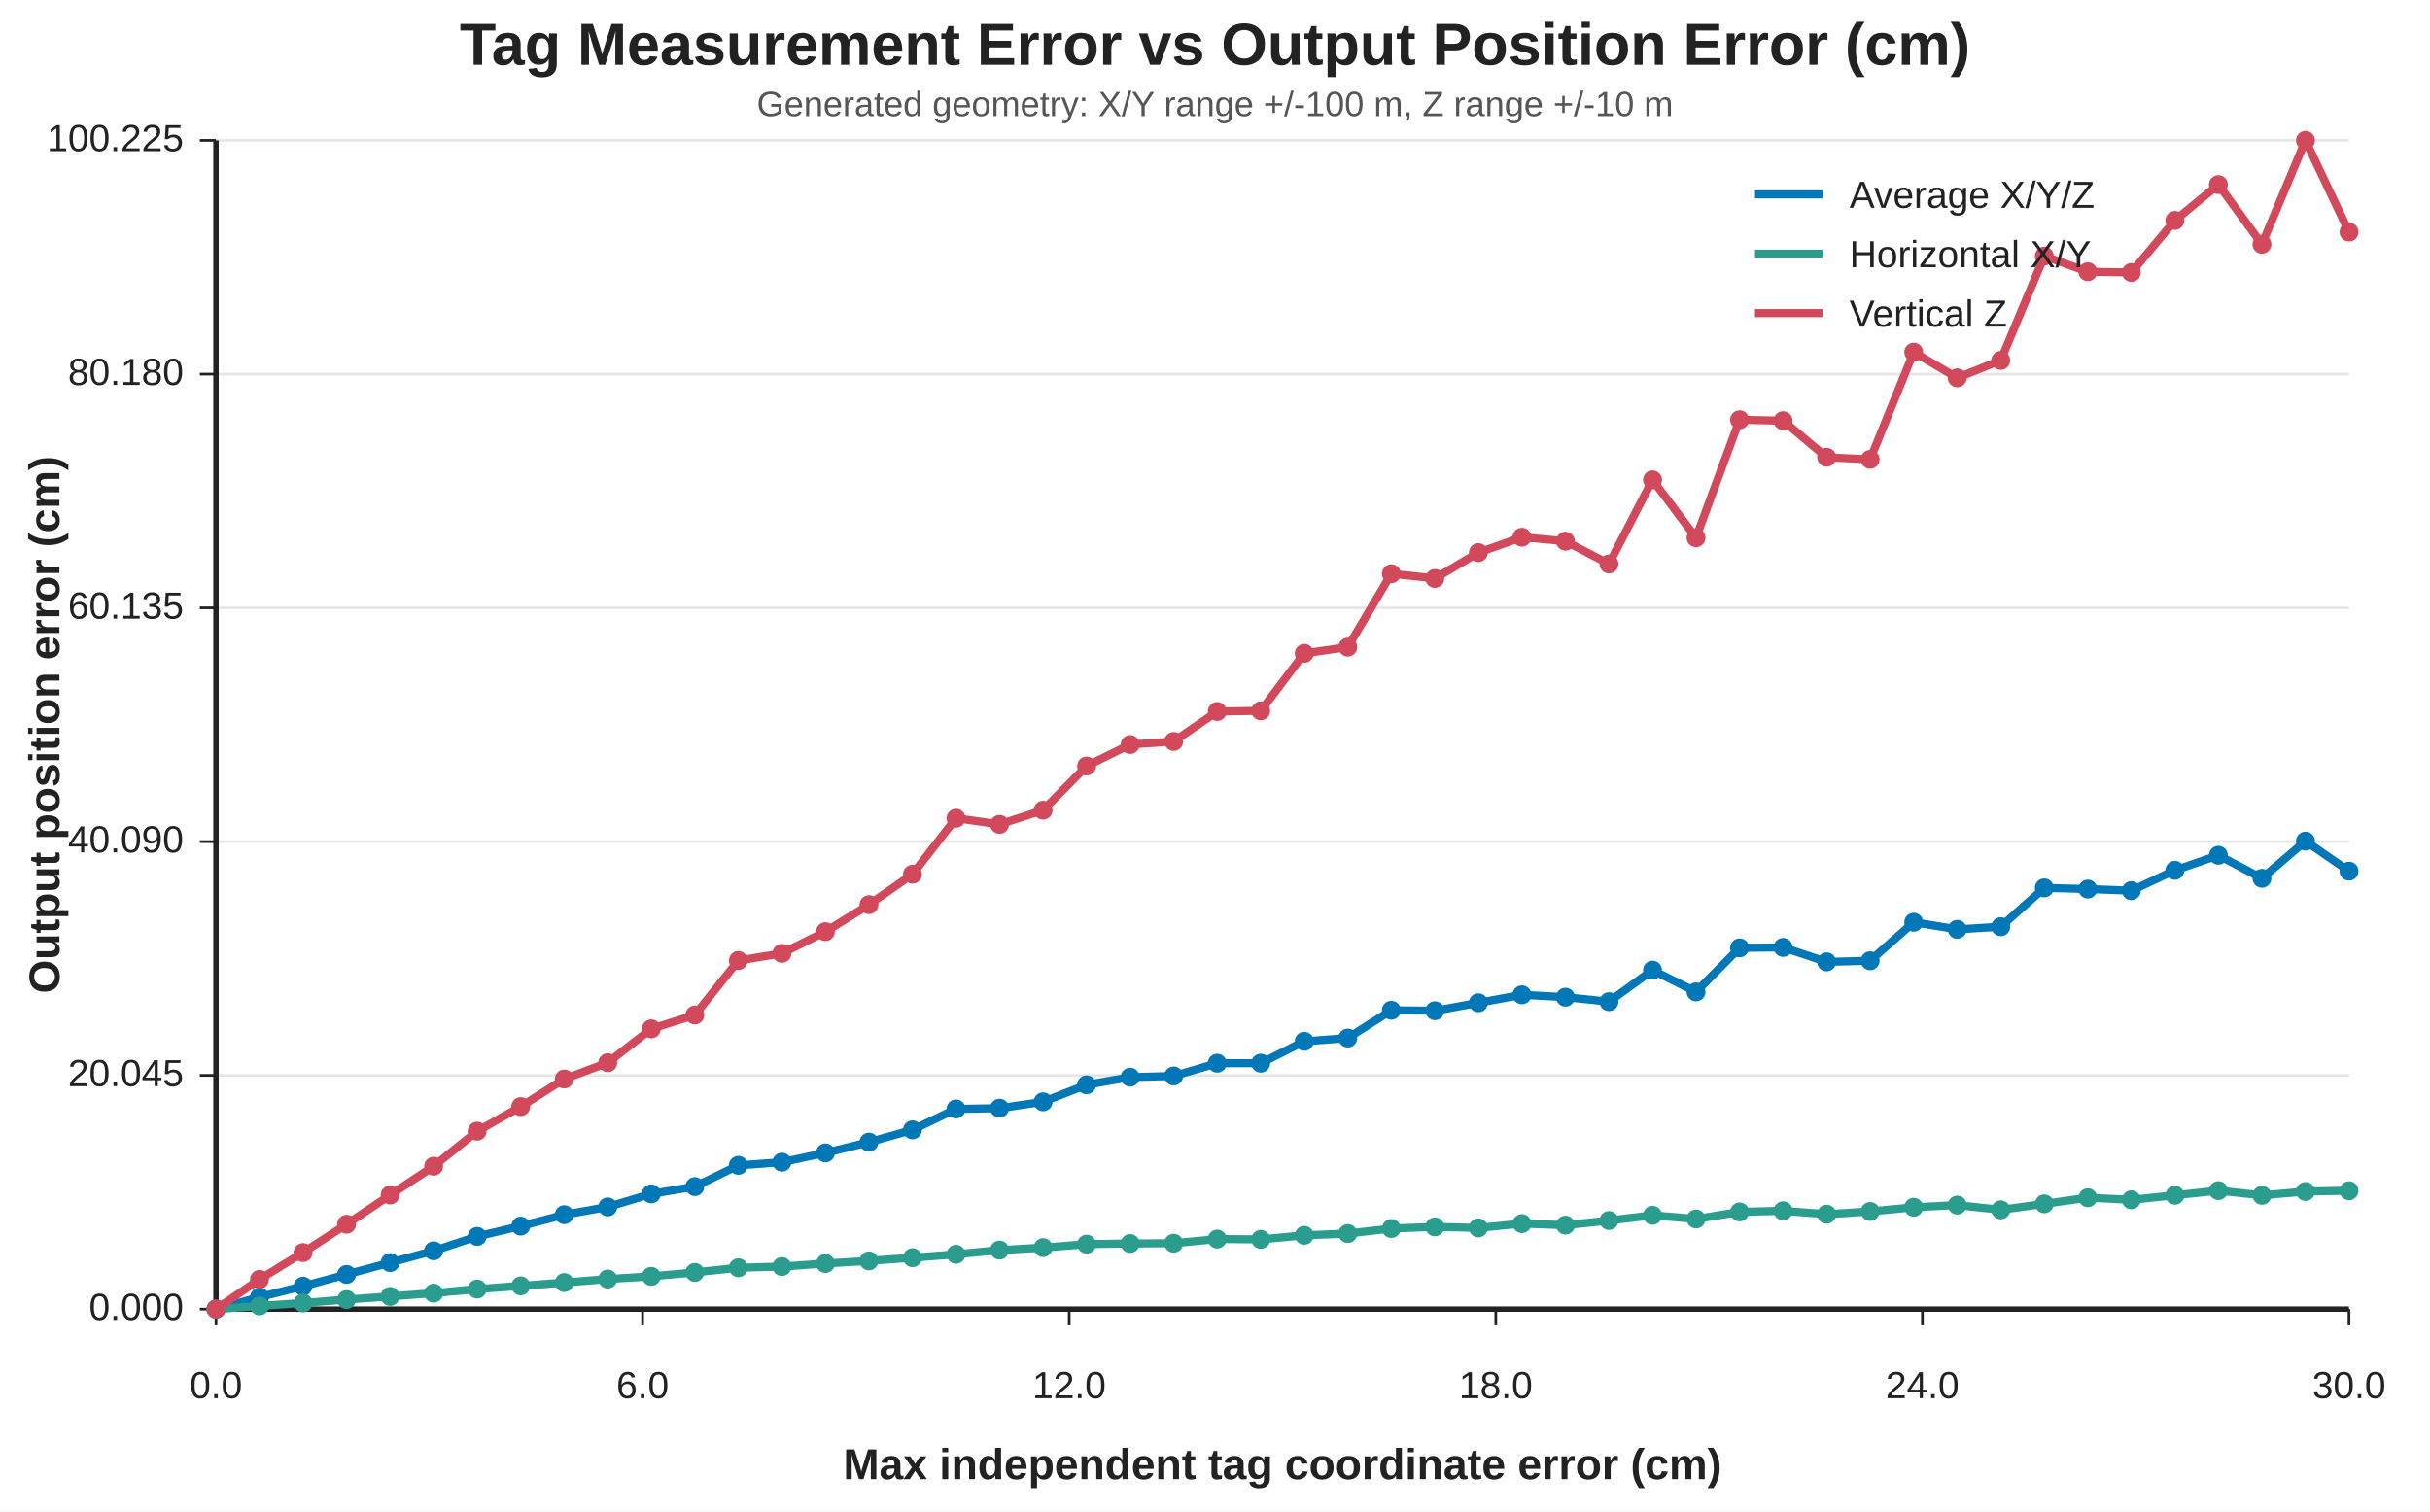
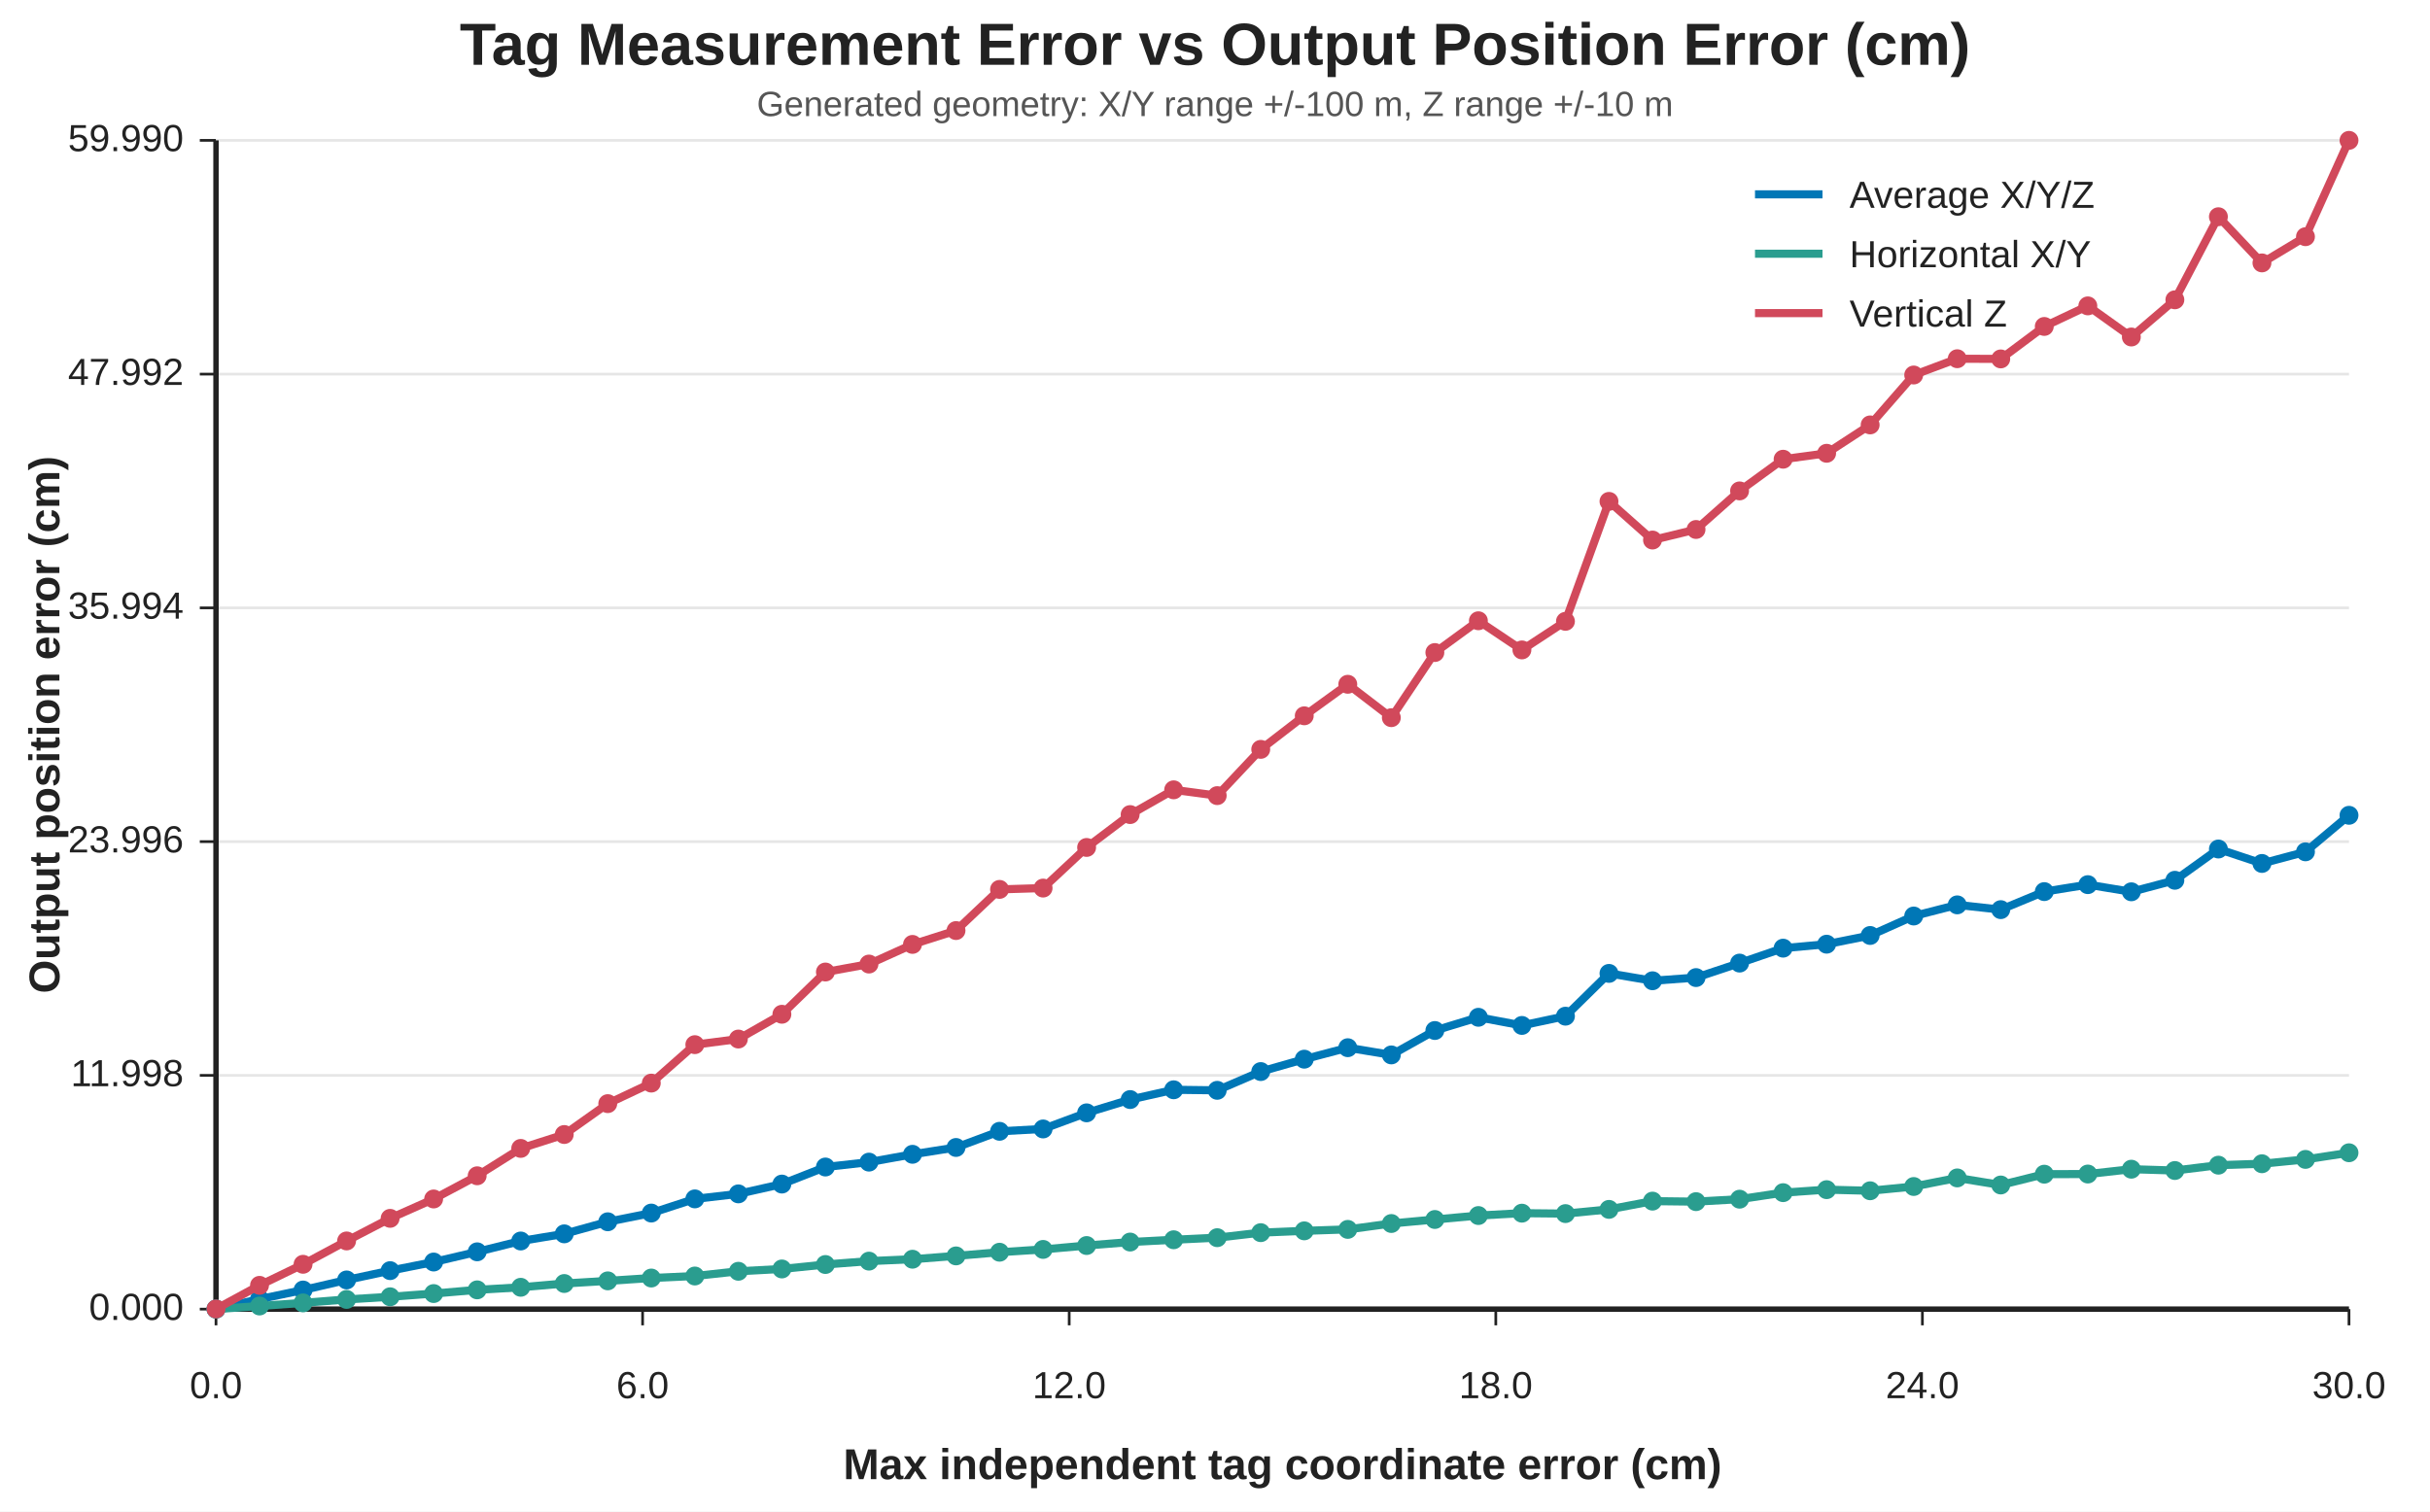
<svg xmlns="http://www.w3.org/2000/svg" width="900" height="560" viewBox="0 0 900 560">
  <rect width="100%" height="100%" fill="#ffffff" />
  <style>
text { font-family: Arial, sans-serif; font-size: 14px; fill: #222; }
.title { font-size: 22px; font-weight: 700; }
.note { font-size: 13px; fill: #555; }
.label { font-size: 16px; font-weight: 600; }
</style>
  <text x="450.0" y="24" text-anchor="middle" class="title">Tag Measurement Error vs Output Position Error (cm)</text>
  <text x="450.0" y="43" text-anchor="middle" class="note">Generated geometry: X/Y range +/-100 m, Z range +/-10 m</text>
  <line x1="74" y1="485.00" x2="80" y2="485.00" stroke="#222" />
  <line x1="80" y1="485.00" x2="870" y2="485.00" stroke="#e6e6e6" />
  <text x="68" y="489.00" text-anchor="end">0.000</text>
  <line x1="74" y1="398.40" x2="80" y2="398.40" stroke="#222" />
  <line x1="80" y1="398.40" x2="870" y2="398.40" stroke="#e6e6e6" />
-   <text x="68" y="402.40" text-anchor="end">20.045</text>
+   <text x="68" y="402.40" text-anchor="end">11.998</text>
  <line x1="74" y1="311.80" x2="80" y2="311.80" stroke="#222" />
  <line x1="80" y1="311.80" x2="870" y2="311.80" stroke="#e6e6e6" />
-   <text x="68" y="315.80" text-anchor="end">40.090</text>
+   <text x="68" y="315.80" text-anchor="end">23.996</text>
  <line x1="74" y1="225.20" x2="80" y2="225.20" stroke="#222" />
  <line x1="80" y1="225.20" x2="870" y2="225.20" stroke="#e6e6e6" />
-   <text x="68" y="229.20" text-anchor="end">60.135</text>
+   <text x="68" y="229.20" text-anchor="end">35.994</text>
  <line x1="74" y1="138.60" x2="80" y2="138.60" stroke="#222" />
  <line x1="80" y1="138.60" x2="870" y2="138.60" stroke="#e6e6e6" />
-   <text x="68" y="142.60" text-anchor="end">80.180</text>
+   <text x="68" y="142.60" text-anchor="end">47.992</text>
  <line x1="74" y1="52.00" x2="80" y2="52.00" stroke="#222" />
  <line x1="80" y1="52.00" x2="870" y2="52.00" stroke="#e6e6e6" />
-   <text x="68" y="56.00" text-anchor="end">100.225</text>
+   <text x="68" y="56.00" text-anchor="end">59.990</text>
  <line x1="80" y1="52" x2="80" y2="485" stroke="#222" stroke-width="2" />
  <line x1="80" y1="485" x2="870" y2="485" stroke="#222" stroke-width="2" />
  <line x1="80.00" y1="485" x2="80.00" y2="491" stroke="#222" />
  <text x="80.00" y="518" text-anchor="middle">0.0</text>
  <line x1="238.00" y1="485" x2="238.00" y2="491" stroke="#222" />
  <text x="238.00" y="518" text-anchor="middle">6.0</text>
  <line x1="396.00" y1="485" x2="396.00" y2="491" stroke="#222" />
  <text x="396.00" y="518" text-anchor="middle">12.0</text>
  <line x1="554.00" y1="485" x2="554.00" y2="491" stroke="#222" />
  <text x="554.00" y="518" text-anchor="middle">18.0</text>
  <line x1="712.00" y1="485" x2="712.00" y2="491" stroke="#222" />
  <text x="712.00" y="518" text-anchor="middle">24.0</text>
  <line x1="870.00" y1="485" x2="870.00" y2="491" stroke="#222" />
  <text x="870.00" y="518" text-anchor="middle">30.0</text>
-   <polyline points="80.00,484.98 96.12,480.54 112.24,476.50 128.37,472.15 144.49,467.77 160.61,463.40 176.73,458.06 192.86,454.25 208.98,450.02 225.10,447.14 241.22,442.30 257.35,439.61 273.47,431.74 289.59,430.56 305.71,427.12 321.84,423.14 337.96,418.59 354.08,410.84 370.20,410.56 386.33,408.20 402.45,401.89 418.57,399.07 434.69,398.62 450.82,393.90 466.94,393.90 483.06,385.79 499.18,384.58 515.31,374.28 531.43,374.45 547.55,371.51 563.67,368.55 579.80,369.43 595.92,371.10 612.04,359.43 628.16,367.47 644.29,351.16 660.41,351.00 676.53,356.36 692.65,355.94 708.78,341.67 724.90,344.30 741.02,343.32 757.14,328.95 773.27,329.38 789.39,329.98 805.51,322.43 821.63,316.86 837.76,325.40 853.88,311.61 870.00,322.75" fill="none" stroke="#0077b6" stroke-width="3" />
-   <circle cx="80.00" cy="484.98" r="3.5" fill="#0077b6" />
-   <circle cx="96.12" cy="480.54" r="3.5" fill="#0077b6" />
-   <circle cx="112.24" cy="476.50" r="3.5" fill="#0077b6" />
-   <circle cx="128.37" cy="472.15" r="3.5" fill="#0077b6" />
-   <circle cx="144.49" cy="467.77" r="3.5" fill="#0077b6" />
-   <circle cx="160.61" cy="463.40" r="3.5" fill="#0077b6" />
-   <circle cx="176.73" cy="458.06" r="3.5" fill="#0077b6" />
-   <circle cx="192.86" cy="454.25" r="3.5" fill="#0077b6" />
-   <circle cx="208.98" cy="450.02" r="3.5" fill="#0077b6" />
-   <circle cx="225.10" cy="447.14" r="3.5" fill="#0077b6" />
-   <circle cx="241.22" cy="442.30" r="3.5" fill="#0077b6" />
-   <circle cx="257.35" cy="439.61" r="3.5" fill="#0077b6" />
-   <circle cx="273.47" cy="431.74" r="3.5" fill="#0077b6" />
-   <circle cx="289.59" cy="430.56" r="3.5" fill="#0077b6" />
-   <circle cx="305.71" cy="427.12" r="3.5" fill="#0077b6" />
-   <circle cx="321.84" cy="423.14" r="3.5" fill="#0077b6" />
-   <circle cx="337.96" cy="418.59" r="3.5" fill="#0077b6" />
-   <circle cx="354.08" cy="410.84" r="3.5" fill="#0077b6" />
-   <circle cx="370.20" cy="410.56" r="3.5" fill="#0077b6" />
-   <circle cx="386.33" cy="408.20" r="3.5" fill="#0077b6" />
-   <circle cx="402.45" cy="401.89" r="3.5" fill="#0077b6" />
-   <circle cx="418.57" cy="399.07" r="3.5" fill="#0077b6" />
-   <circle cx="434.69" cy="398.62" r="3.5" fill="#0077b6" />
-   <circle cx="450.82" cy="393.90" r="3.5" fill="#0077b6" />
-   <circle cx="466.94" cy="393.90" r="3.5" fill="#0077b6" />
-   <circle cx="483.06" cy="385.79" r="3.5" fill="#0077b6" />
-   <circle cx="499.18" cy="384.58" r="3.5" fill="#0077b6" />
-   <circle cx="515.31" cy="374.28" r="3.5" fill="#0077b6" />
-   <circle cx="531.43" cy="374.45" r="3.5" fill="#0077b6" />
-   <circle cx="547.55" cy="371.51" r="3.5" fill="#0077b6" />
-   <circle cx="563.67" cy="368.55" r="3.5" fill="#0077b6" />
-   <circle cx="579.80" cy="369.43" r="3.5" fill="#0077b6" />
-   <circle cx="595.92" cy="371.10" r="3.5" fill="#0077b6" />
-   <circle cx="612.04" cy="359.43" r="3.5" fill="#0077b6" />
-   <circle cx="628.16" cy="367.47" r="3.5" fill="#0077b6" />
-   <circle cx="644.29" cy="351.16" r="3.5" fill="#0077b6" />
-   <circle cx="660.41" cy="351.00" r="3.5" fill="#0077b6" />
-   <circle cx="676.53" cy="356.36" r="3.5" fill="#0077b6" />
-   <circle cx="692.65" cy="355.94" r="3.5" fill="#0077b6" />
-   <circle cx="708.78" cy="341.67" r="3.5" fill="#0077b6" />
-   <circle cx="724.90" cy="344.30" r="3.5" fill="#0077b6" />
-   <circle cx="741.02" cy="343.32" r="3.5" fill="#0077b6" />
-   <circle cx="757.14" cy="328.95" r="3.5" fill="#0077b6" />
-   <circle cx="773.27" cy="329.38" r="3.5" fill="#0077b6" />
-   <circle cx="789.39" cy="329.98" r="3.5" fill="#0077b6" />
-   <circle cx="805.51" cy="322.43" r="3.5" fill="#0077b6" />
-   <circle cx="821.63" cy="316.86" r="3.5" fill="#0077b6" />
-   <circle cx="837.76" cy="325.40" r="3.5" fill="#0077b6" />
-   <circle cx="853.88" cy="311.61" r="3.5" fill="#0077b6" />
-   <circle cx="870.00" cy="322.75" r="3.5" fill="#0077b6" />
-   <polyline points="80.00,485.00 96.12,483.82 112.24,482.72 128.37,481.45 144.49,480.29 160.61,479.07 176.73,477.56 192.86,476.39 208.98,475.16 225.10,473.85 241.22,472.86 257.35,471.40 273.47,469.67 289.59,469.24 305.71,468.10 321.84,467.13 337.96,465.95 354.08,464.69 370.20,463.13 386.33,462.22 402.45,460.93 418.57,460.69 434.69,460.59 450.82,459.04 466.94,459.17 483.06,457.66 499.18,457.00 515.31,455.15 531.43,454.53 547.55,454.91 563.67,453.32 579.80,453.89 595.92,452.18 612.04,450.25 628.16,451.60 644.29,448.99 660.41,448.57 676.53,449.84 692.65,448.82 708.78,447.27 724.90,446.46 741.02,448.22 757.14,445.99 773.27,443.73 789.39,444.50 805.51,442.82 821.63,441.10 837.76,442.85 853.88,441.42 870.00,441.14" fill="none" stroke="#2a9d8f" stroke-width="3" />
-   <circle cx="80.00" cy="485.00" r="3.5" fill="#2a9d8f" />
-   <circle cx="96.12" cy="483.82" r="3.5" fill="#2a9d8f" />
-   <circle cx="112.24" cy="482.72" r="3.5" fill="#2a9d8f" />
-   <circle cx="128.37" cy="481.45" r="3.5" fill="#2a9d8f" />
-   <circle cx="144.49" cy="480.29" r="3.5" fill="#2a9d8f" />
-   <circle cx="160.61" cy="479.07" r="3.5" fill="#2a9d8f" />
-   <circle cx="176.73" cy="477.56" r="3.5" fill="#2a9d8f" />
-   <circle cx="192.86" cy="476.39" r="3.5" fill="#2a9d8f" />
-   <circle cx="208.98" cy="475.16" r="3.5" fill="#2a9d8f" />
-   <circle cx="225.10" cy="473.85" r="3.5" fill="#2a9d8f" />
-   <circle cx="241.22" cy="472.86" r="3.5" fill="#2a9d8f" />
-   <circle cx="257.35" cy="471.40" r="3.5" fill="#2a9d8f" />
-   <circle cx="273.47" cy="469.67" r="3.5" fill="#2a9d8f" />
-   <circle cx="289.59" cy="469.24" r="3.5" fill="#2a9d8f" />
-   <circle cx="305.71" cy="468.10" r="3.5" fill="#2a9d8f" />
-   <circle cx="321.84" cy="467.13" r="3.5" fill="#2a9d8f" />
-   <circle cx="337.96" cy="465.95" r="3.5" fill="#2a9d8f" />
-   <circle cx="354.08" cy="464.69" r="3.5" fill="#2a9d8f" />
-   <circle cx="370.20" cy="463.13" r="3.5" fill="#2a9d8f" />
-   <circle cx="386.33" cy="462.22" r="3.5" fill="#2a9d8f" />
-   <circle cx="402.45" cy="460.93" r="3.5" fill="#2a9d8f" />
-   <circle cx="418.57" cy="460.69" r="3.5" fill="#2a9d8f" />
-   <circle cx="434.69" cy="460.59" r="3.5" fill="#2a9d8f" />
-   <circle cx="450.82" cy="459.04" r="3.5" fill="#2a9d8f" />
-   <circle cx="466.94" cy="459.17" r="3.5" fill="#2a9d8f" />
-   <circle cx="483.06" cy="457.66" r="3.5" fill="#2a9d8f" />
-   <circle cx="499.18" cy="457.00" r="3.5" fill="#2a9d8f" />
-   <circle cx="515.31" cy="455.15" r="3.5" fill="#2a9d8f" />
-   <circle cx="531.43" cy="454.53" r="3.5" fill="#2a9d8f" />
-   <circle cx="547.55" cy="454.91" r="3.5" fill="#2a9d8f" />
-   <circle cx="563.67" cy="453.32" r="3.5" fill="#2a9d8f" />
-   <circle cx="579.80" cy="453.89" r="3.5" fill="#2a9d8f" />
-   <circle cx="595.92" cy="452.18" r="3.5" fill="#2a9d8f" />
-   <circle cx="612.04" cy="450.25" r="3.5" fill="#2a9d8f" />
-   <circle cx="628.16" cy="451.60" r="3.5" fill="#2a9d8f" />
-   <circle cx="644.29" cy="448.99" r="3.5" fill="#2a9d8f" />
-   <circle cx="660.41" cy="448.57" r="3.5" fill="#2a9d8f" />
-   <circle cx="676.53" cy="449.84" r="3.5" fill="#2a9d8f" />
-   <circle cx="692.65" cy="448.82" r="3.5" fill="#2a9d8f" />
-   <circle cx="708.78" cy="447.27" r="3.5" fill="#2a9d8f" />
-   <circle cx="724.90" cy="446.46" r="3.5" fill="#2a9d8f" />
-   <circle cx="741.02" cy="448.22" r="3.5" fill="#2a9d8f" />
-   <circle cx="757.14" cy="445.99" r="3.5" fill="#2a9d8f" />
-   <circle cx="773.27" cy="443.73" r="3.5" fill="#2a9d8f" />
-   <circle cx="789.39" cy="444.50" r="3.5" fill="#2a9d8f" />
-   <circle cx="805.51" cy="442.82" r="3.5" fill="#2a9d8f" />
-   <circle cx="821.63" cy="441.10" r="3.5" fill="#2a9d8f" />
-   <circle cx="837.76" cy="442.85" r="3.5" fill="#2a9d8f" />
-   <circle cx="853.88" cy="441.42" r="3.5" fill="#2a9d8f" />
-   <circle cx="870.00" cy="441.14" r="3.5" fill="#2a9d8f" />
-   <polyline points="80.00,484.96 96.12,473.98 112.24,464.05 128.37,453.56 144.49,442.73 160.61,432.06 176.73,419.07 192.86,409.98 208.98,399.74 225.10,393.70 241.22,381.17 257.35,376.03 273.47,355.86 289.59,353.20 305.71,345.16 321.84,335.16 337.96,323.88 354.08,303.14 370.20,305.41 386.33,300.16 402.45,283.79 418.57,275.83 434.69,274.68 450.82,263.60 466.94,263.35 483.06,242.05 499.18,239.74 515.31,212.55 531.43,214.30 547.55,204.72 563.67,199.02 579.80,200.50 595.92,208.94 612.04,177.78 628.16,199.22 644.29,155.50 660.41,155.85 676.53,169.41 692.65,170.18 708.78,130.47 724.90,139.98 741.02,133.51 757.14,94.88 773.27,100.68 789.39,100.95 805.51,81.66 821.63,68.39 837.76,90.50 853.88,52.00 870.00,85.97" fill="none" stroke="#d1495b" stroke-width="3" />
-   <circle cx="80.00" cy="484.96" r="3.5" fill="#d1495b" />
-   <circle cx="96.12" cy="473.98" r="3.5" fill="#d1495b" />
-   <circle cx="112.24" cy="464.05" r="3.5" fill="#d1495b" />
-   <circle cx="128.37" cy="453.56" r="3.5" fill="#d1495b" />
-   <circle cx="144.49" cy="442.73" r="3.5" fill="#d1495b" />
-   <circle cx="160.61" cy="432.06" r="3.5" fill="#d1495b" />
-   <circle cx="176.73" cy="419.07" r="3.5" fill="#d1495b" />
-   <circle cx="192.86" cy="409.98" r="3.5" fill="#d1495b" />
-   <circle cx="208.98" cy="399.74" r="3.5" fill="#d1495b" />
-   <circle cx="225.10" cy="393.70" r="3.5" fill="#d1495b" />
-   <circle cx="241.22" cy="381.17" r="3.5" fill="#d1495b" />
-   <circle cx="257.35" cy="376.03" r="3.5" fill="#d1495b" />
-   <circle cx="273.47" cy="355.86" r="3.5" fill="#d1495b" />
-   <circle cx="289.59" cy="353.20" r="3.5" fill="#d1495b" />
-   <circle cx="305.71" cy="345.16" r="3.5" fill="#d1495b" />
-   <circle cx="321.84" cy="335.16" r="3.5" fill="#d1495b" />
-   <circle cx="337.96" cy="323.88" r="3.5" fill="#d1495b" />
-   <circle cx="354.08" cy="303.14" r="3.5" fill="#d1495b" />
-   <circle cx="370.20" cy="305.41" r="3.5" fill="#d1495b" />
-   <circle cx="386.33" cy="300.16" r="3.5" fill="#d1495b" />
-   <circle cx="402.45" cy="283.79" r="3.5" fill="#d1495b" />
-   <circle cx="418.57" cy="275.83" r="3.5" fill="#d1495b" />
-   <circle cx="434.69" cy="274.68" r="3.5" fill="#d1495b" />
-   <circle cx="450.82" cy="263.60" r="3.5" fill="#d1495b" />
-   <circle cx="466.94" cy="263.35" r="3.5" fill="#d1495b" />
-   <circle cx="483.06" cy="242.05" r="3.5" fill="#d1495b" />
-   <circle cx="499.18" cy="239.74" r="3.5" fill="#d1495b" />
-   <circle cx="515.31" cy="212.55" r="3.5" fill="#d1495b" />
-   <circle cx="531.43" cy="214.30" r="3.5" fill="#d1495b" />
-   <circle cx="547.55" cy="204.72" r="3.5" fill="#d1495b" />
-   <circle cx="563.67" cy="199.02" r="3.5" fill="#d1495b" />
-   <circle cx="579.80" cy="200.50" r="3.5" fill="#d1495b" />
-   <circle cx="595.92" cy="208.94" r="3.5" fill="#d1495b" />
-   <circle cx="612.04" cy="177.78" r="3.5" fill="#d1495b" />
-   <circle cx="628.16" cy="199.22" r="3.5" fill="#d1495b" />
-   <circle cx="644.29" cy="155.50" r="3.5" fill="#d1495b" />
-   <circle cx="660.41" cy="155.85" r="3.5" fill="#d1495b" />
-   <circle cx="676.53" cy="169.41" r="3.5" fill="#d1495b" />
-   <circle cx="692.65" cy="170.18" r="3.5" fill="#d1495b" />
-   <circle cx="708.78" cy="130.47" r="3.5" fill="#d1495b" />
-   <circle cx="724.90" cy="139.98" r="3.5" fill="#d1495b" />
-   <circle cx="741.02" cy="133.51" r="3.5" fill="#d1495b" />
-   <circle cx="757.14" cy="94.88" r="3.5" fill="#d1495b" />
-   <circle cx="773.27" cy="100.68" r="3.5" fill="#d1495b" />
-   <circle cx="789.39" cy="100.95" r="3.5" fill="#d1495b" />
-   <circle cx="805.51" cy="81.66" r="3.5" fill="#d1495b" />
-   <circle cx="821.63" cy="68.39" r="3.5" fill="#d1495b" />
-   <circle cx="837.76" cy="90.50" r="3.5" fill="#d1495b" />
-   <circle cx="853.88" cy="52.00" r="3.5" fill="#d1495b" />
-   <circle cx="870.00" cy="85.97" r="3.5" fill="#d1495b" />
+   <polyline points="80.00,484.97 96.12,481.29 112.24,477.92 128.37,474.19 144.49,470.74 160.61,467.55 176.73,463.77 192.86,459.76 208.98,457.11 225.10,452.64 241.22,449.41 257.35,444.16 273.47,442.30 289.59,438.67 305.71,432.35 321.84,430.54 337.96,427.64 354.08,425.11 370.20,419.12 386.33,418.25 402.45,412.28 418.57,407.36 434.69,403.74 450.82,403.94 466.94,396.99 483.06,392.40 499.18,388.15 515.31,390.82 531.43,381.78 547.55,376.88 563.67,379.90 579.80,376.47 595.92,360.62 612.04,363.35 628.16,362.17 644.29,356.80 660.41,351.27 676.53,349.80 692.65,346.57 708.78,339.36 724.90,335.23 741.02,337.00 757.14,330.32 773.27,327.74 789.39,330.39 805.51,326.12 821.63,314.54 837.76,319.89 853.88,315.58 870.00,302.05" fill="none" stroke="#0077b6" stroke-width="3" />
+   <circle cx="80.00" cy="484.97" r="3.5" fill="#0077b6" />
+   <circle cx="96.12" cy="481.29" r="3.5" fill="#0077b6" />
+   <circle cx="112.24" cy="477.92" r="3.5" fill="#0077b6" />
+   <circle cx="128.37" cy="474.19" r="3.5" fill="#0077b6" />
+   <circle cx="144.49" cy="470.74" r="3.5" fill="#0077b6" />
+   <circle cx="160.61" cy="467.55" r="3.5" fill="#0077b6" />
+   <circle cx="176.73" cy="463.77" r="3.5" fill="#0077b6" />
+   <circle cx="192.86" cy="459.76" r="3.5" fill="#0077b6" />
+   <circle cx="208.98" cy="457.11" r="3.5" fill="#0077b6" />
+   <circle cx="225.10" cy="452.64" r="3.5" fill="#0077b6" />
+   <circle cx="241.22" cy="449.41" r="3.5" fill="#0077b6" />
+   <circle cx="257.35" cy="444.16" r="3.5" fill="#0077b6" />
+   <circle cx="273.47" cy="442.30" r="3.5" fill="#0077b6" />
+   <circle cx="289.59" cy="438.67" r="3.5" fill="#0077b6" />
+   <circle cx="305.71" cy="432.35" r="3.5" fill="#0077b6" />
+   <circle cx="321.84" cy="430.54" r="3.5" fill="#0077b6" />
+   <circle cx="337.96" cy="427.64" r="3.5" fill="#0077b6" />
+   <circle cx="354.08" cy="425.11" r="3.5" fill="#0077b6" />
+   <circle cx="370.20" cy="419.12" r="3.5" fill="#0077b6" />
+   <circle cx="386.33" cy="418.25" r="3.5" fill="#0077b6" />
+   <circle cx="402.45" cy="412.28" r="3.5" fill="#0077b6" />
+   <circle cx="418.57" cy="407.36" r="3.5" fill="#0077b6" />
+   <circle cx="434.69" cy="403.74" r="3.5" fill="#0077b6" />
+   <circle cx="450.82" cy="403.94" r="3.5" fill="#0077b6" />
+   <circle cx="466.94" cy="396.99" r="3.5" fill="#0077b6" />
+   <circle cx="483.06" cy="392.40" r="3.5" fill="#0077b6" />
+   <circle cx="499.18" cy="388.15" r="3.5" fill="#0077b6" />
+   <circle cx="515.31" cy="390.82" r="3.5" fill="#0077b6" />
+   <circle cx="531.43" cy="381.78" r="3.5" fill="#0077b6" />
+   <circle cx="547.55" cy="376.88" r="3.5" fill="#0077b6" />
+   <circle cx="563.67" cy="379.90" r="3.5" fill="#0077b6" />
+   <circle cx="579.80" cy="376.47" r="3.5" fill="#0077b6" />
+   <circle cx="595.92" cy="360.62" r="3.5" fill="#0077b6" />
+   <circle cx="612.04" cy="363.35" r="3.5" fill="#0077b6" />
+   <circle cx="628.16" cy="362.17" r="3.5" fill="#0077b6" />
+   <circle cx="644.29" cy="356.80" r="3.5" fill="#0077b6" />
+   <circle cx="660.41" cy="351.27" r="3.5" fill="#0077b6" />
+   <circle cx="676.53" cy="349.80" r="3.5" fill="#0077b6" />
+   <circle cx="692.65" cy="346.57" r="3.5" fill="#0077b6" />
+   <circle cx="708.78" cy="339.36" r="3.5" fill="#0077b6" />
+   <circle cx="724.90" cy="335.23" r="3.5" fill="#0077b6" />
+   <circle cx="741.02" cy="337.00" r="3.5" fill="#0077b6" />
+   <circle cx="757.14" cy="330.32" r="3.5" fill="#0077b6" />
+   <circle cx="773.27" cy="327.74" r="3.5" fill="#0077b6" />
+   <circle cx="789.39" cy="330.39" r="3.5" fill="#0077b6" />
+   <circle cx="805.51" cy="326.12" r="3.5" fill="#0077b6" />
+   <circle cx="821.63" cy="314.54" r="3.5" fill="#0077b6" />
+   <circle cx="837.76" cy="319.89" r="3.5" fill="#0077b6" />
+   <circle cx="853.88" cy="315.58" r="3.5" fill="#0077b6" />
+   <circle cx="870.00" cy="302.05" r="3.5" fill="#0077b6" />
+   <polyline points="80.00,484.99 96.12,483.84 112.24,482.69 128.37,481.41 144.49,480.43 160.61,479.23 176.73,477.86 192.86,476.91 208.98,475.51 225.10,474.53 241.22,473.48 257.35,472.73 273.47,470.98 289.59,470.12 305.71,468.47 321.84,467.22 337.96,466.51 354.08,465.28 370.20,463.92 386.33,462.88 402.45,461.44 418.57,460.15 434.69,459.30 450.82,458.53 466.94,456.67 483.06,456.00 499.18,455.46 515.31,453.28 531.43,451.79 547.55,450.33 563.67,449.45 579.80,449.61 595.92,448.05 612.04,444.99 628.16,445.18 644.29,444.27 660.41,441.85 676.53,440.74 692.65,441.15 708.78,439.57 724.90,436.39 741.02,439.01 757.14,435.01 773.27,434.95 789.39,433.16 805.51,433.65 821.63,431.67 837.76,431.14 853.88,429.53 870.00,427.07" fill="none" stroke="#2a9d8f" stroke-width="3" />
+   <circle cx="80.00" cy="484.99" r="3.5" fill="#2a9d8f" />
+   <circle cx="96.12" cy="483.84" r="3.5" fill="#2a9d8f" />
+   <circle cx="112.24" cy="482.69" r="3.5" fill="#2a9d8f" />
+   <circle cx="128.37" cy="481.41" r="3.5" fill="#2a9d8f" />
+   <circle cx="144.49" cy="480.43" r="3.5" fill="#2a9d8f" />
+   <circle cx="160.61" cy="479.23" r="3.5" fill="#2a9d8f" />
+   <circle cx="176.73" cy="477.86" r="3.5" fill="#2a9d8f" />
+   <circle cx="192.86" cy="476.91" r="3.5" fill="#2a9d8f" />
+   <circle cx="208.98" cy="475.51" r="3.5" fill="#2a9d8f" />
+   <circle cx="225.10" cy="474.53" r="3.5" fill="#2a9d8f" />
+   <circle cx="241.22" cy="473.48" r="3.5" fill="#2a9d8f" />
+   <circle cx="257.35" cy="472.73" r="3.5" fill="#2a9d8f" />
+   <circle cx="273.47" cy="470.98" r="3.5" fill="#2a9d8f" />
+   <circle cx="289.59" cy="470.12" r="3.5" fill="#2a9d8f" />
+   <circle cx="305.71" cy="468.47" r="3.5" fill="#2a9d8f" />
+   <circle cx="321.84" cy="467.22" r="3.5" fill="#2a9d8f" />
+   <circle cx="337.96" cy="466.51" r="3.5" fill="#2a9d8f" />
+   <circle cx="354.08" cy="465.28" r="3.5" fill="#2a9d8f" />
+   <circle cx="370.20" cy="463.92" r="3.5" fill="#2a9d8f" />
+   <circle cx="386.33" cy="462.88" r="3.5" fill="#2a9d8f" />
+   <circle cx="402.45" cy="461.44" r="3.5" fill="#2a9d8f" />
+   <circle cx="418.57" cy="460.15" r="3.5" fill="#2a9d8f" />
+   <circle cx="434.69" cy="459.30" r="3.5" fill="#2a9d8f" />
+   <circle cx="450.82" cy="458.53" r="3.5" fill="#2a9d8f" />
+   <circle cx="466.94" cy="456.67" r="3.5" fill="#2a9d8f" />
+   <circle cx="483.06" cy="456.00" r="3.5" fill="#2a9d8f" />
+   <circle cx="499.18" cy="455.46" r="3.5" fill="#2a9d8f" />
+   <circle cx="515.31" cy="453.28" r="3.5" fill="#2a9d8f" />
+   <circle cx="531.43" cy="451.79" r="3.5" fill="#2a9d8f" />
+   <circle cx="547.55" cy="450.33" r="3.5" fill="#2a9d8f" />
+   <circle cx="563.67" cy="449.45" r="3.5" fill="#2a9d8f" />
+   <circle cx="579.80" cy="449.61" r="3.5" fill="#2a9d8f" />
+   <circle cx="595.92" cy="448.05" r="3.5" fill="#2a9d8f" />
+   <circle cx="612.04" cy="444.99" r="3.5" fill="#2a9d8f" />
+   <circle cx="628.16" cy="445.18" r="3.5" fill="#2a9d8f" />
+   <circle cx="644.29" cy="444.27" r="3.5" fill="#2a9d8f" />
+   <circle cx="660.41" cy="441.85" r="3.5" fill="#2a9d8f" />
+   <circle cx="676.53" cy="440.74" r="3.5" fill="#2a9d8f" />
+   <circle cx="692.65" cy="441.15" r="3.5" fill="#2a9d8f" />
+   <circle cx="708.78" cy="439.57" r="3.5" fill="#2a9d8f" />
+   <circle cx="724.90" cy="436.39" r="3.5" fill="#2a9d8f" />
+   <circle cx="741.02" cy="439.01" r="3.5" fill="#2a9d8f" />
+   <circle cx="757.14" cy="435.01" r="3.5" fill="#2a9d8f" />
+   <circle cx="773.27" cy="434.95" r="3.5" fill="#2a9d8f" />
+   <circle cx="789.39" cy="433.16" r="3.5" fill="#2a9d8f" />
+   <circle cx="805.51" cy="433.65" r="3.5" fill="#2a9d8f" />
+   <circle cx="821.63" cy="431.67" r="3.5" fill="#2a9d8f" />
+   <circle cx="837.76" cy="431.14" r="3.5" fill="#2a9d8f" />
+   <circle cx="853.88" cy="429.53" r="3.5" fill="#2a9d8f" />
+   <circle cx="870.00" cy="427.07" r="3.5" fill="#2a9d8f" />
+   <polyline points="80.00,484.94 96.12,476.19 112.24,468.39 128.37,459.74 144.49,451.37 160.61,444.19 176.73,435.60 192.86,425.46 208.98,420.31 225.10,408.87 241.22,401.26 257.35,387.02 273.47,384.94 289.59,375.76 305.71,360.11 321.84,357.16 337.96,349.88 354.08,344.75 370.20,329.50 386.33,329.01 402.45,313.96 418.57,301.78 434.69,292.61 450.82,294.76 466.94,277.62 483.06,265.19 499.18,253.51 515.31,265.88 531.43,241.75 547.55,229.98 563.67,240.78 579.80,230.19 595.92,185.75 612.04,200.07 628.16,196.16 644.29,181.87 660.41,170.13 676.53,167.93 692.65,157.42 708.78,138.93 724.90,132.90 741.02,132.97 757.14,120.94 773.27,113.32 789.39,124.85 805.51,111.07 821.63,80.29 837.76,97.40 853.88,87.69 870.00,52.00" fill="none" stroke="#d1495b" stroke-width="3" />
+   <circle cx="80.00" cy="484.94" r="3.5" fill="#d1495b" />
+   <circle cx="96.12" cy="476.19" r="3.5" fill="#d1495b" />
+   <circle cx="112.24" cy="468.39" r="3.5" fill="#d1495b" />
+   <circle cx="128.37" cy="459.74" r="3.5" fill="#d1495b" />
+   <circle cx="144.49" cy="451.37" r="3.5" fill="#d1495b" />
+   <circle cx="160.61" cy="444.19" r="3.5" fill="#d1495b" />
+   <circle cx="176.73" cy="435.60" r="3.5" fill="#d1495b" />
+   <circle cx="192.86" cy="425.46" r="3.5" fill="#d1495b" />
+   <circle cx="208.98" cy="420.31" r="3.5" fill="#d1495b" />
+   <circle cx="225.10" cy="408.87" r="3.5" fill="#d1495b" />
+   <circle cx="241.22" cy="401.26" r="3.5" fill="#d1495b" />
+   <circle cx="257.35" cy="387.02" r="3.5" fill="#d1495b" />
+   <circle cx="273.47" cy="384.94" r="3.5" fill="#d1495b" />
+   <circle cx="289.59" cy="375.76" r="3.5" fill="#d1495b" />
+   <circle cx="305.71" cy="360.11" r="3.5" fill="#d1495b" />
+   <circle cx="321.84" cy="357.16" r="3.5" fill="#d1495b" />
+   <circle cx="337.96" cy="349.88" r="3.5" fill="#d1495b" />
+   <circle cx="354.08" cy="344.75" r="3.5" fill="#d1495b" />
+   <circle cx="370.20" cy="329.50" r="3.5" fill="#d1495b" />
+   <circle cx="386.33" cy="329.01" r="3.5" fill="#d1495b" />
+   <circle cx="402.45" cy="313.96" r="3.5" fill="#d1495b" />
+   <circle cx="418.57" cy="301.78" r="3.5" fill="#d1495b" />
+   <circle cx="434.69" cy="292.61" r="3.5" fill="#d1495b" />
+   <circle cx="450.82" cy="294.76" r="3.5" fill="#d1495b" />
+   <circle cx="466.94" cy="277.62" r="3.5" fill="#d1495b" />
+   <circle cx="483.06" cy="265.19" r="3.5" fill="#d1495b" />
+   <circle cx="499.18" cy="253.51" r="3.5" fill="#d1495b" />
+   <circle cx="515.31" cy="265.88" r="3.5" fill="#d1495b" />
+   <circle cx="531.43" cy="241.75" r="3.5" fill="#d1495b" />
+   <circle cx="547.55" cy="229.98" r="3.5" fill="#d1495b" />
+   <circle cx="563.67" cy="240.78" r="3.5" fill="#d1495b" />
+   <circle cx="579.80" cy="230.19" r="3.5" fill="#d1495b" />
+   <circle cx="595.92" cy="185.75" r="3.5" fill="#d1495b" />
+   <circle cx="612.04" cy="200.07" r="3.5" fill="#d1495b" />
+   <circle cx="628.16" cy="196.16" r="3.5" fill="#d1495b" />
+   <circle cx="644.29" cy="181.87" r="3.5" fill="#d1495b" />
+   <circle cx="660.41" cy="170.13" r="3.5" fill="#d1495b" />
+   <circle cx="676.53" cy="167.93" r="3.5" fill="#d1495b" />
+   <circle cx="692.65" cy="157.42" r="3.5" fill="#d1495b" />
+   <circle cx="708.78" cy="138.93" r="3.5" fill="#d1495b" />
+   <circle cx="724.90" cy="132.90" r="3.5" fill="#d1495b" />
+   <circle cx="741.02" cy="132.97" r="3.5" fill="#d1495b" />
+   <circle cx="757.14" cy="120.94" r="3.5" fill="#d1495b" />
+   <circle cx="773.27" cy="113.32" r="3.5" fill="#d1495b" />
+   <circle cx="789.39" cy="124.85" r="3.5" fill="#d1495b" />
+   <circle cx="805.51" cy="111.07" r="3.5" fill="#d1495b" />
+   <circle cx="821.63" cy="80.29" r="3.5" fill="#d1495b" />
+   <circle cx="837.76" cy="97.40" r="3.5" fill="#d1495b" />
+   <circle cx="853.88" cy="87.69" r="3.5" fill="#d1495b" />
+   <circle cx="870.00" cy="52.00" r="3.5" fill="#d1495b" />
  <line x1="650" y1="72" x2="675" y2="72" stroke="#0077b6" stroke-width="3" />
  <text x="685" y="77">Average X/Y/Z</text>
  <line x1="650" y1="94" x2="675" y2="94" stroke="#2a9d8f" stroke-width="3" />
  <text x="685" y="99">Horizontal X/Y</text>
  <line x1="650" y1="116" x2="675" y2="116" stroke="#d1495b" stroke-width="3" />
  <text x="685" y="121">Vertical Z</text>
  <text x="475.0" y="548" text-anchor="middle" class="label">Max independent tag coordinate error (cm)</text>
  <text x="22" y="268.5" text-anchor="middle" class="label" transform="rotate(-90 22 268.5)">Output position error (cm)</text>
</svg>
